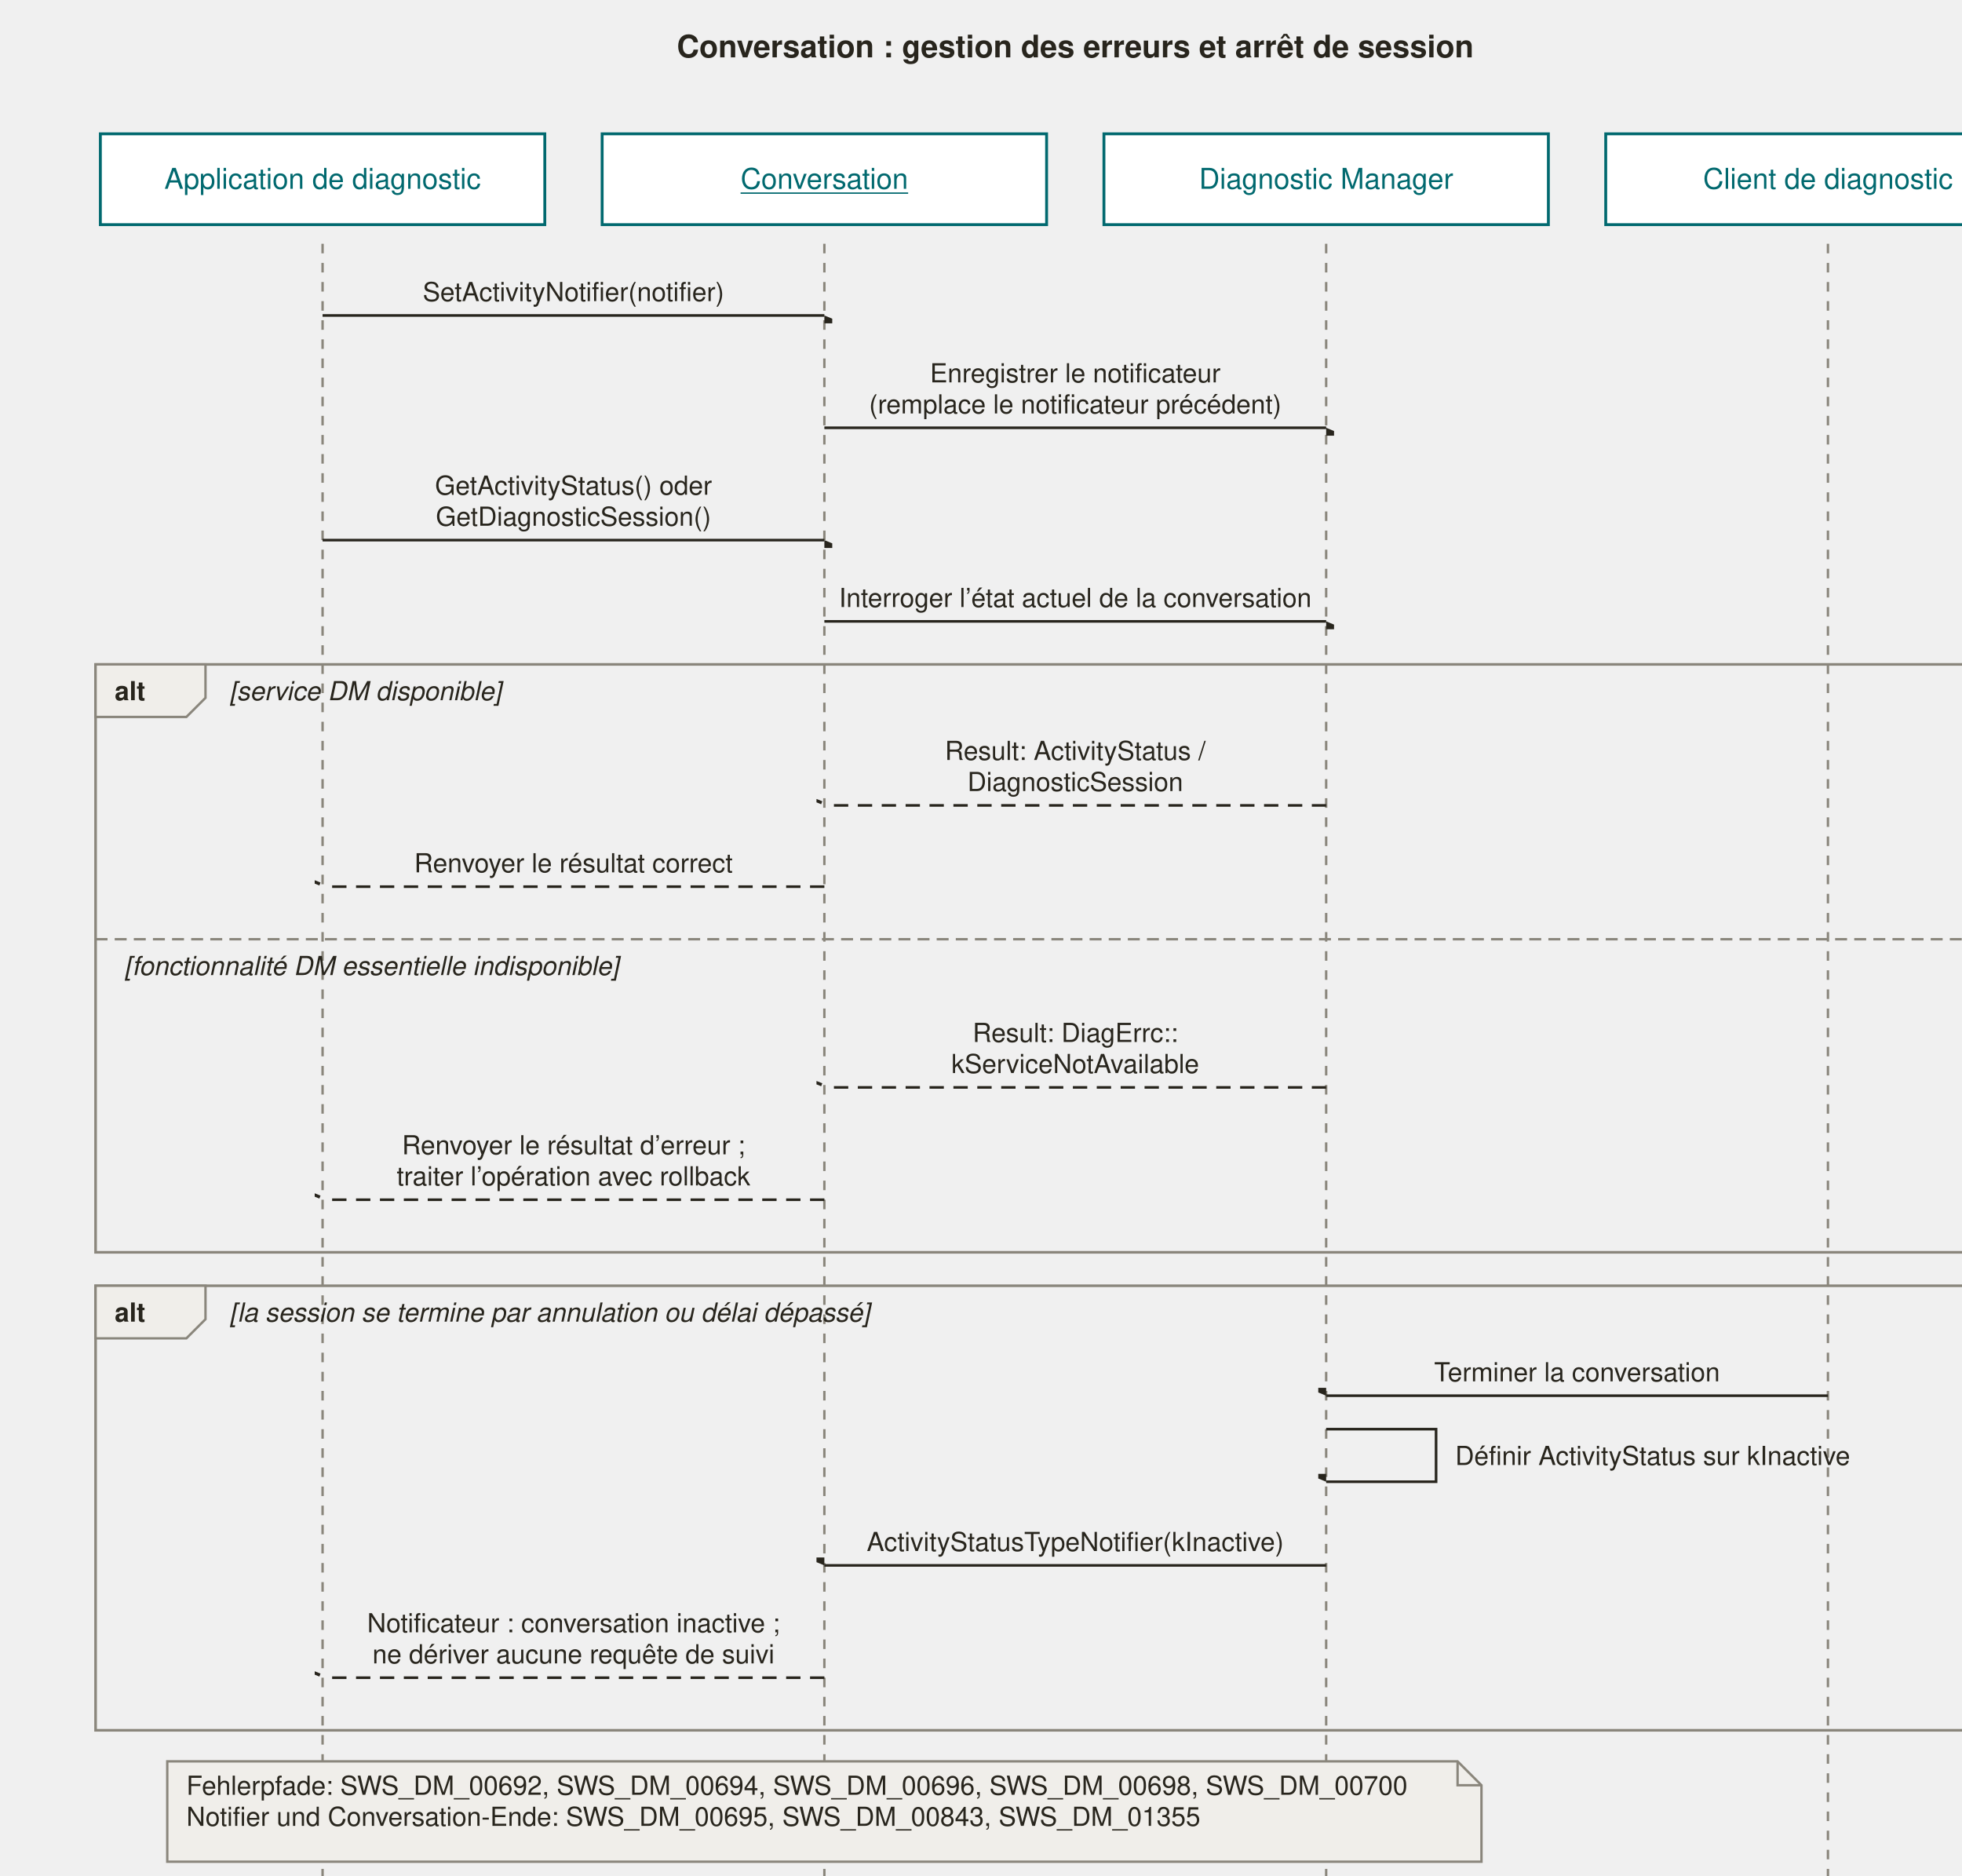
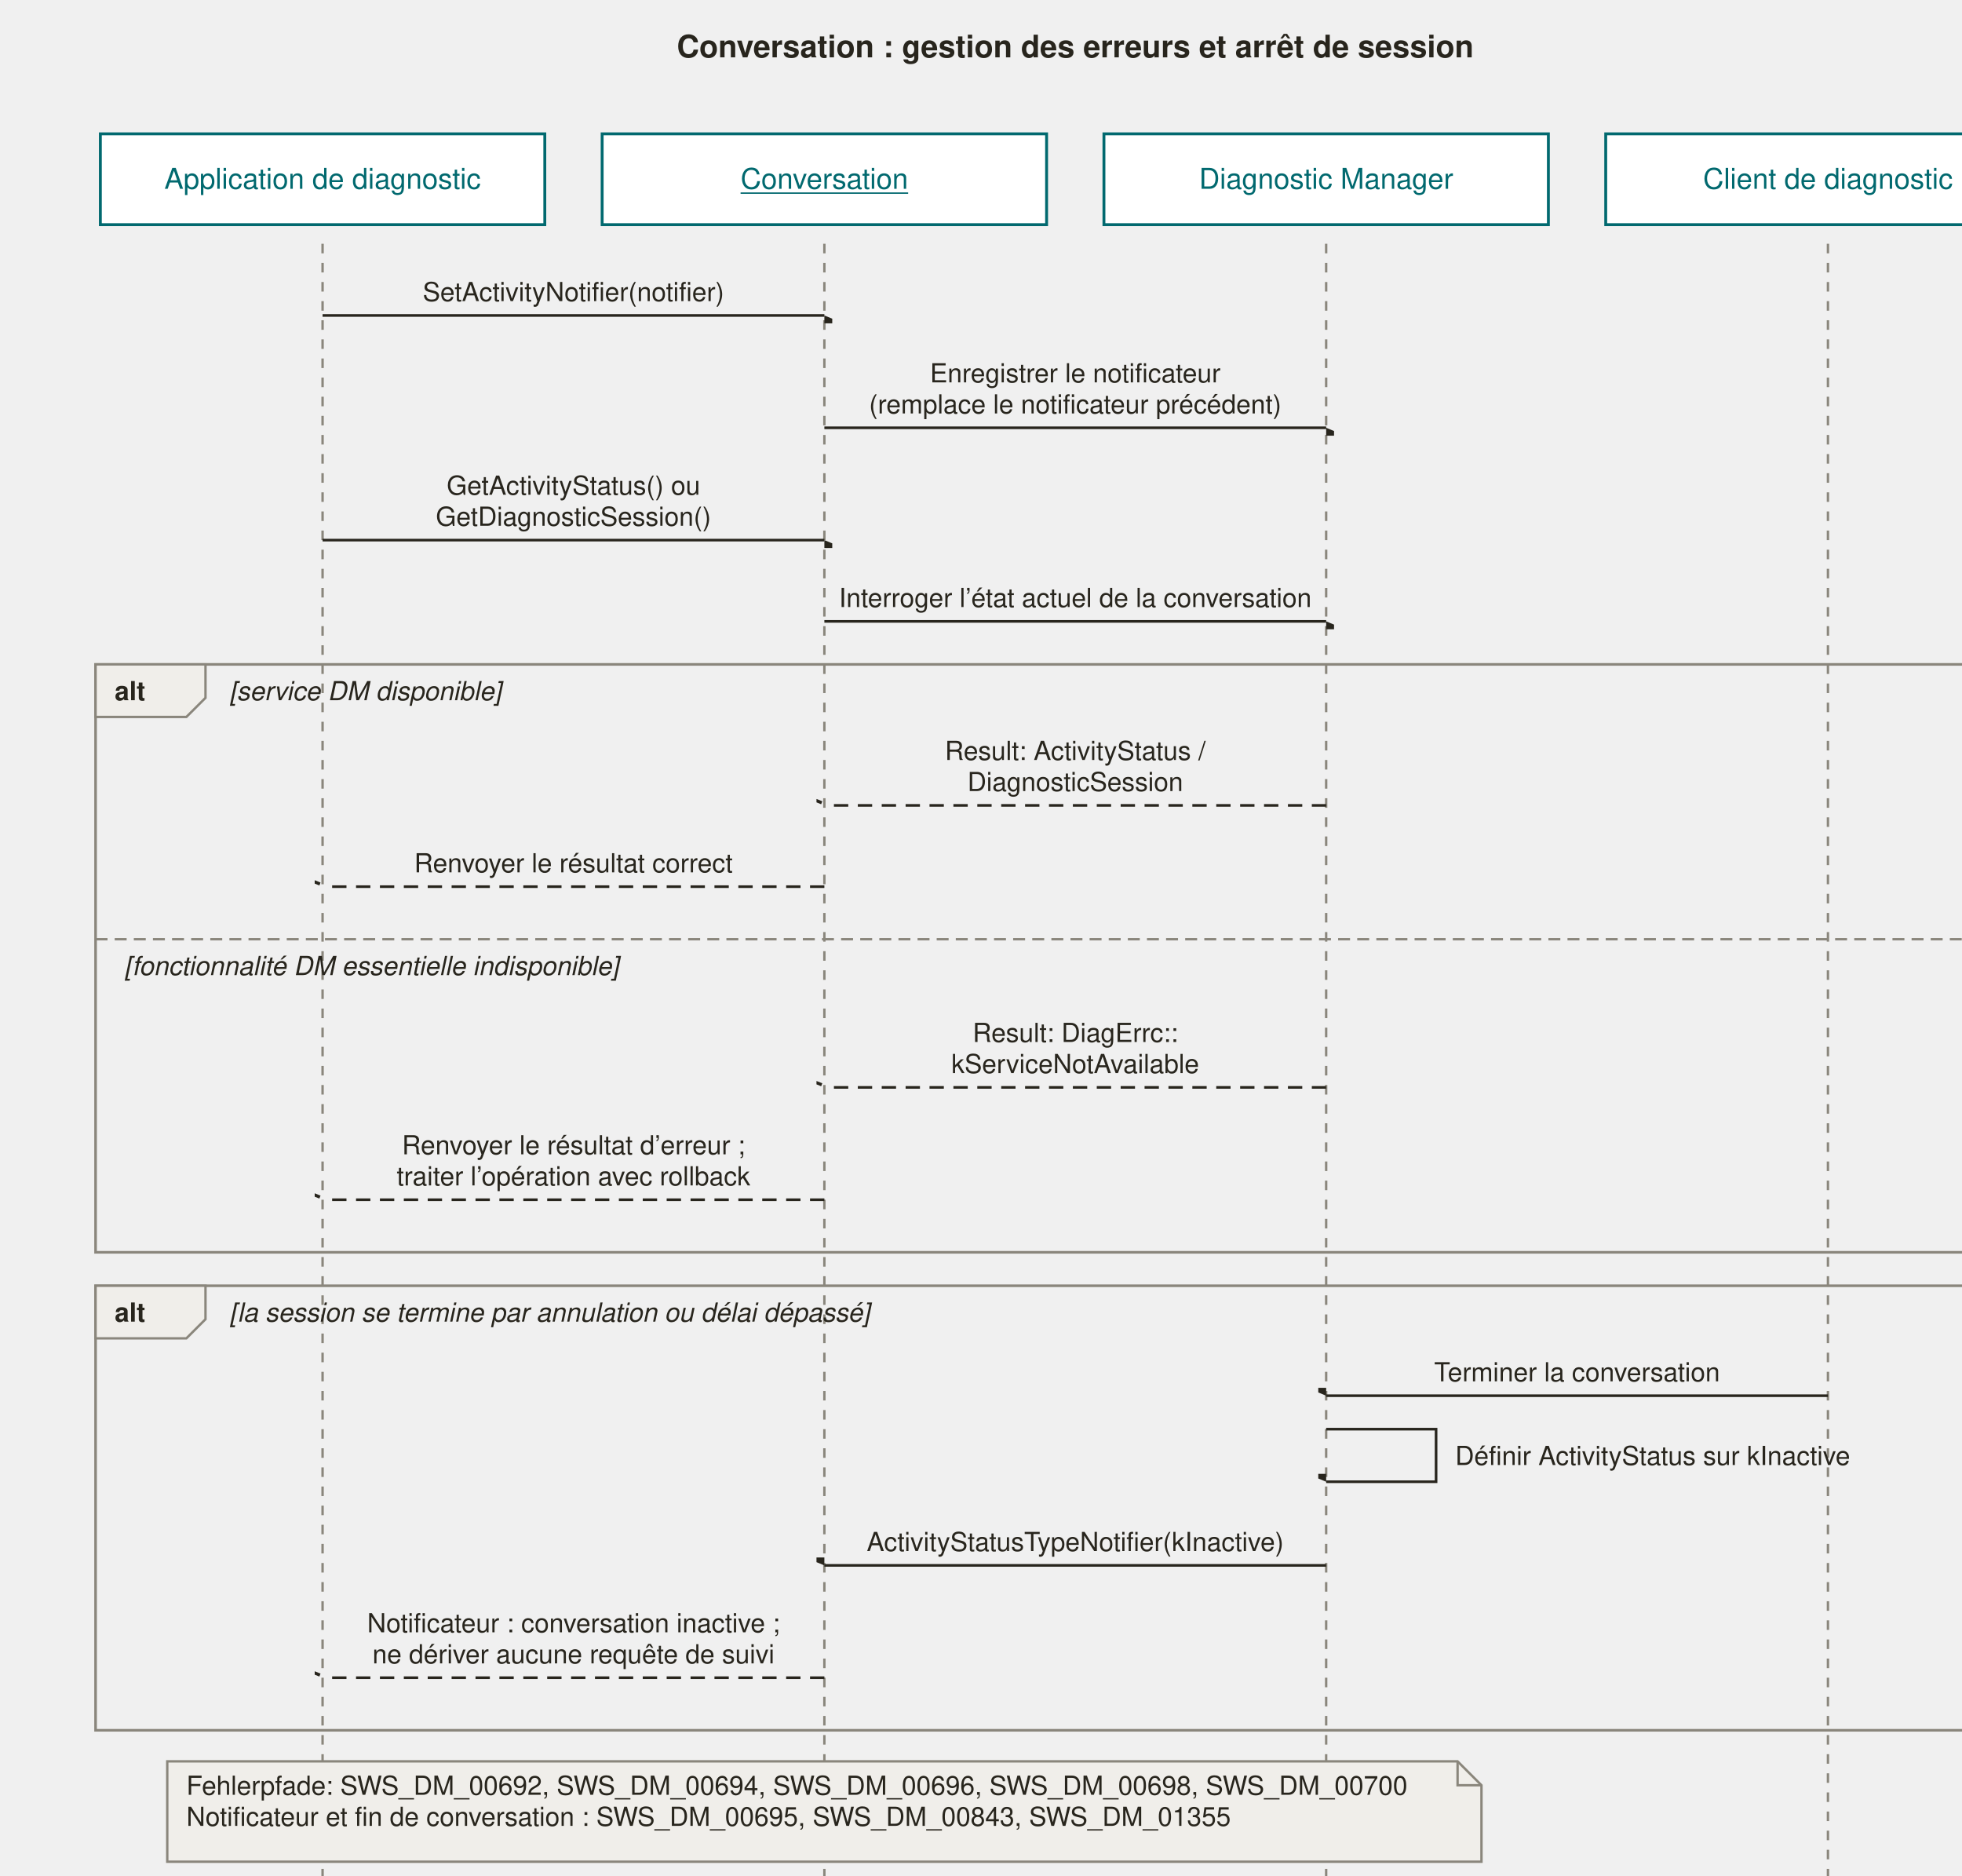
<svg xmlns="http://www.w3.org/2000/svg" viewbox="0 0 900 813" font-family="Helvetica,sans-Serif" style="max-width:900px">
  <text x="450.0" y="24" text-anchor="middle" font-size="13" font-weight="bold" fill="#28251d">Conversation : gestion des erreurs et arrêt de session</text>
  <line x1="135" y1="102" x2="135" y2="799" stroke="#8a867c" stroke-dasharray="4,4" stroke-width="1" />
  <line x1="345" y1="102" x2="345" y2="799" stroke="#8a867c" stroke-dasharray="4,4" stroke-width="1" />
  <line x1="555" y1="102" x2="555" y2="799" stroke="#8a867c" stroke-dasharray="4,4" stroke-width="1" />
  <line x1="765" y1="102" x2="765" y2="799" stroke="#8a867c" stroke-dasharray="4,4" stroke-width="1" />
  <rect x="42" y="56" width="186" height="38" fill="#ffffff" stroke="#01696f" stroke-width="1.2" />
  <text x="135" y="79.0" text-anchor="middle" font-size="12" fill="#01696f">Application de diagnostic</text>
  <a class="vis-app" href="../classes/cl_ara_diag_Conversation_8b92b3.html">
    <rect x="252" y="56" width="186" height="38" fill="#ffffff" stroke="#01696f" stroke-width="1.2" />
    <text x="345" y="79.0" text-anchor="middle" font-size="12" fill="#01696f" text-decoration="underline">Conversation</text>
  </a>
  <rect x="462" y="56" width="186" height="38" fill="#ffffff" stroke="#01696f" stroke-width="1.2" />
  <text x="555" y="79.0" text-anchor="middle" font-size="12" fill="#01696f">Diagnostic Manager</text>
  <rect x="672" y="56" width="186" height="38" fill="#ffffff" stroke="#01696f" stroke-width="1.2" />
  <text x="765" y="79.0" text-anchor="middle" font-size="12" fill="#01696f">Client de diagnostic</text>
  <defs>
    <marker id="arrF" markerwidth="11" markerheight="9" refx="10" refy="4.5" orient="auto">
      <polygon points="0 0, 11 4.5, 0 9" fill="#28251d" />
    </marker>
    <marker id="arrO" markerwidth="12" markerheight="10" refx="11" refy="5" orient="auto">
      <polyline points="1 1, 11 5, 1 9" fill="none" stroke="#28251d" stroke-width="1.2" />
    </marker>
  </defs>
  <rect x="40" y="278" width="820" height="246" fill="none" stroke="#8a867c" stroke-width="1.1" />
  <rect x="40" y="538" width="820" height="186" fill="none" stroke="#8a867c" stroke-width="1.1" />
  <text x="240.0" y="126" text-anchor="middle" font-size="11" fill="#28251d">SetActivityNotifier(notifier)</text>
  <line x1="135" y1="132" x2="345" y2="132" stroke="#28251d" stroke-width="1.1" marker-end="url(#arrF)" />
  <text x="450.0" y="160" text-anchor="middle" font-size="11" fill="#28251d">Enregistrer le notificateur</text>
  <text x="450.0" y="173" text-anchor="middle" font-size="11" fill="#28251d">(remplace le notificateur précédent)</text>
  <line x1="345" y1="179" x2="555" y2="179" stroke="#28251d" stroke-width="1.1" marker-end="url(#arrF)" />
-   <text x="240.0" y="207" text-anchor="middle" font-size="11" fill="#28251d">GetActivityStatus() oder</text>
+   <text x="240.0" y="207" text-anchor="middle" font-size="11" fill="#28251d">GetActivityStatus() ou</text>
  <text x="240.0" y="220" text-anchor="middle" font-size="11" fill="#28251d">GetDiagnosticSession()</text>
  <line x1="135" y1="226" x2="345" y2="226" stroke="#28251d" stroke-width="1.1" marker-end="url(#arrF)" />
  <text x="450.0" y="254" text-anchor="middle" font-size="11" fill="#28251d">Interroger l’état actuel de la conversation</text>
  <line x1="345" y1="260" x2="555" y2="260" stroke="#28251d" stroke-width="1.1" marker-end="url(#arrF)" />
  <path d="M 40 278 h 46 v 14 l -8 8 h -38 z" fill="#f0eeea" stroke="#8a867c" stroke-width="1" />
  <text x="48" y="293" font-size="11" font-weight="bold" fill="#28251d">alt</text>
  <text x="96" y="293" font-size="11" font-style="italic" fill="#28251d">[service DM disponible]</text>
  <text x="450.0" y="318" text-anchor="middle" font-size="11" fill="#28251d">Result: ActivityStatus /</text>
  <text x="450.0" y="331" text-anchor="middle" font-size="11" fill="#28251d">DiagnosticSession</text>
  <line x1="555" y1="337" x2="345" y2="337" stroke="#28251d" stroke-width="1.1" stroke-dasharray="6,4" marker-end="url(#arrO)" />
  <text x="240.0" y="365" text-anchor="middle" font-size="11" fill="#28251d">Renvoyer le résultat correct</text>
  <line x1="345" y1="371" x2="135" y2="371" stroke="#28251d" stroke-width="1.1" stroke-dasharray="6,4" marker-end="url(#arrO)" />
  <line x1="40" y1="393" x2="860" y2="393" stroke="#8a867c" stroke-width="1" stroke-dasharray="5,3" />
  <text x="52" y="408" font-size="11" font-style="italic" fill="#28251d">[fonctionnalité DM essentielle indisponible]</text>
  <text x="450.0" y="436" text-anchor="middle" font-size="11" fill="#28251d">Result: DiagErrc::</text>
  <text x="450.0" y="449" text-anchor="middle" font-size="11" fill="#28251d">kServiceNotAvailable</text>
  <line x1="555" y1="455" x2="345" y2="455" stroke="#28251d" stroke-width="1.1" stroke-dasharray="6,4" marker-end="url(#arrO)" />
  <text x="240.0" y="483" text-anchor="middle" font-size="11" fill="#28251d">Renvoyer le résultat d’erreur ;</text>
  <text x="240.0" y="496" text-anchor="middle" font-size="11" fill="#28251d">traiter l’opération avec rollback</text>
  <line x1="345" y1="502" x2="135" y2="502" stroke="#28251d" stroke-width="1.1" stroke-dasharray="6,4" marker-end="url(#arrO)" />
  <path d="M 40 538 h 46 v 14 l -8 8 h -38 z" fill="#f0eeea" stroke="#8a867c" stroke-width="1" />
  <text x="48" y="553" font-size="11" font-weight="bold" fill="#28251d">alt</text>
  <text x="96" y="553" font-size="11" font-style="italic" fill="#28251d">[la session se termine par annulation ou délai dépassé]</text>
  <text x="660.0" y="578" text-anchor="middle" font-size="11" fill="#28251d">Terminer la conversation</text>
  <line x1="765" y1="584" x2="555" y2="584" stroke="#28251d" stroke-width="1.1" marker-end="url(#arrF)" />
  <path d="M 555 598 h 46 v 22 h -46" fill="none" stroke="#28251d" stroke-width="1.1" marker-end="url(#arrF)" />
  <text x="609" y="613" text-anchor="start" font-size="11" fill="#28251d">Définir ActivityStatus sur kInactive</text>
  <text x="450.0" y="649" text-anchor="middle" font-size="11" fill="#28251d">ActivityStatusTypeNotifier(kInactive)</text>
  <line x1="555" y1="655" x2="345" y2="655" stroke="#28251d" stroke-width="1.1" marker-end="url(#arrF)" />
  <text x="240.0" y="683" text-anchor="middle" font-size="11" fill="#28251d">Notificateur : conversation inactive ;</text>
  <text x="240.0" y="696" text-anchor="middle" font-size="11" fill="#28251d">ne dériver aucune requête de suivi</text>
  <line x1="345" y1="702" x2="135" y2="702" stroke="#28251d" stroke-width="1.1" stroke-dasharray="6,4" marker-end="url(#arrO)" />
  <path d="M 70.0 737 h 540 l 10 10 v 32 h -550 z" fill="#f0eeea" stroke="#8a867c" stroke-width="1" />
  <path d="M 610.0 737 v 10 h 10" fill="none" stroke="#8a867c" stroke-width="1" />
  <text x="78.0" y="751" font-size="11" fill="#28251d">Fehlerpfade: SWS_DM_00692, SWS_DM_00694, SWS_DM_00696, SWS_DM_00698, SWS_DM_00700</text>
-   <text x="78.0" y="764" font-size="11" fill="#28251d">Notifier und Conversation-Ende: SWS_DM_00695, SWS_DM_00843, SWS_DM_01355</text>
+   <text x="78.0" y="764" font-size="11" fill="#28251d">Notificateur et fin de conversation : SWS_DM_00695, SWS_DM_00843, SWS_DM_01355</text>
</svg>
